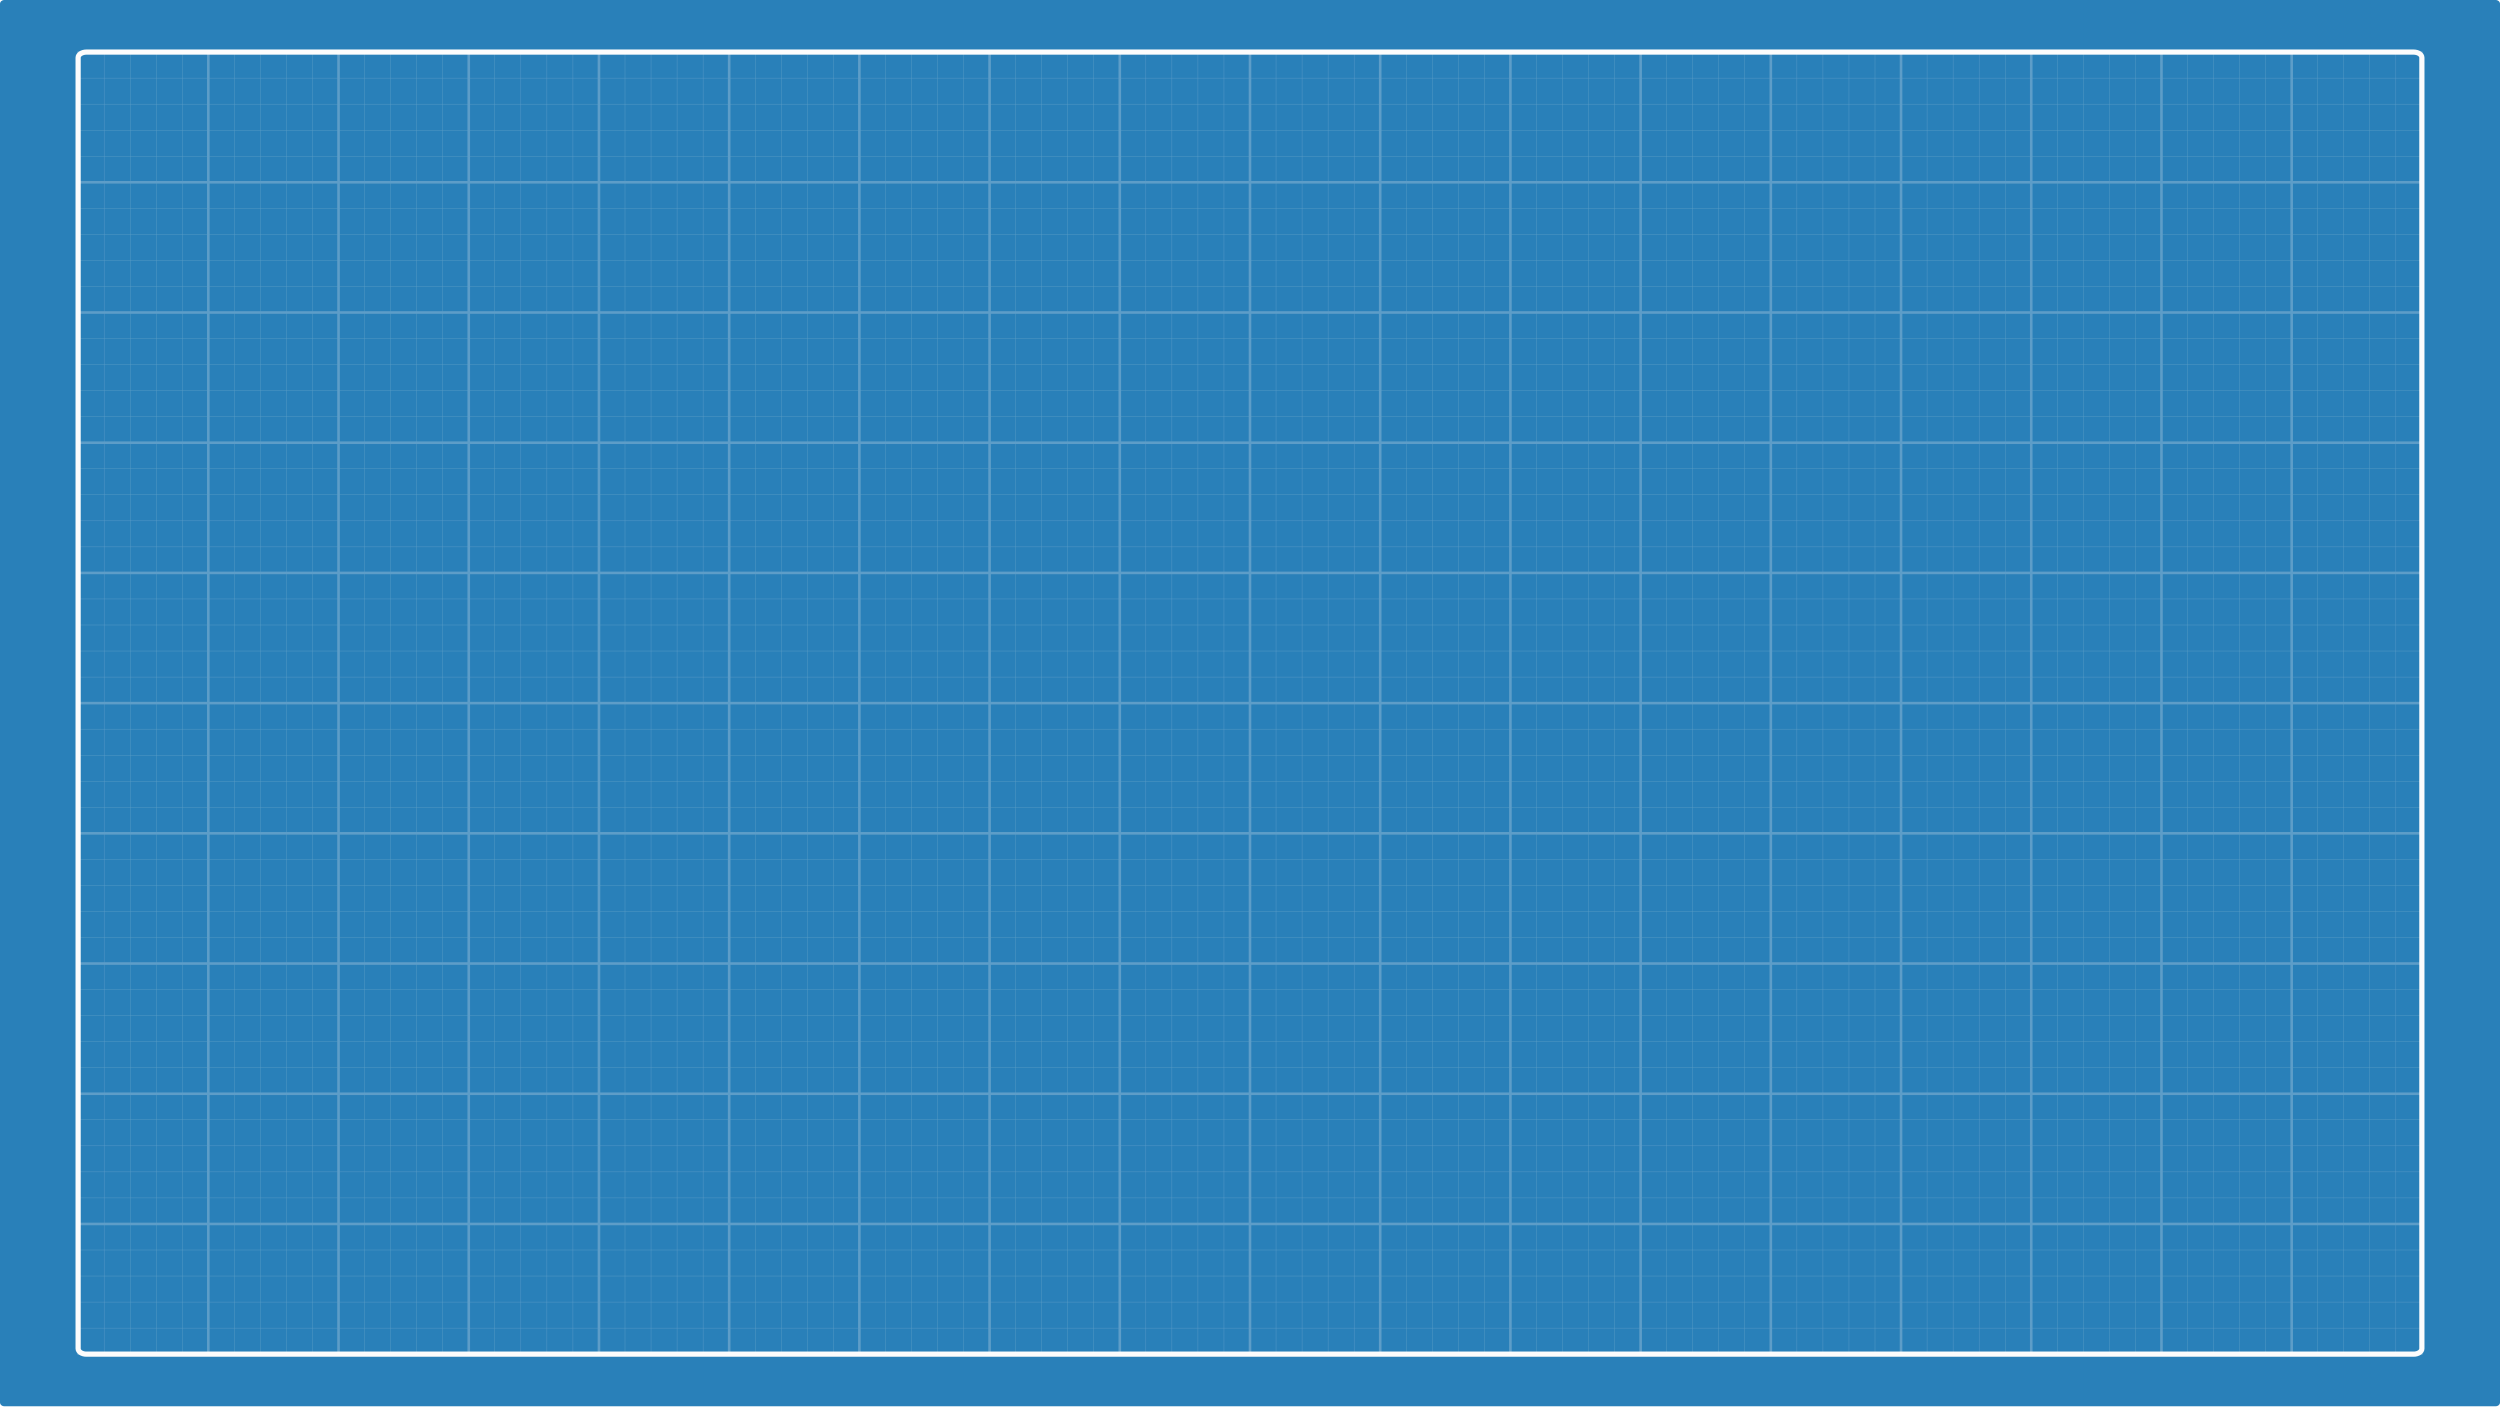
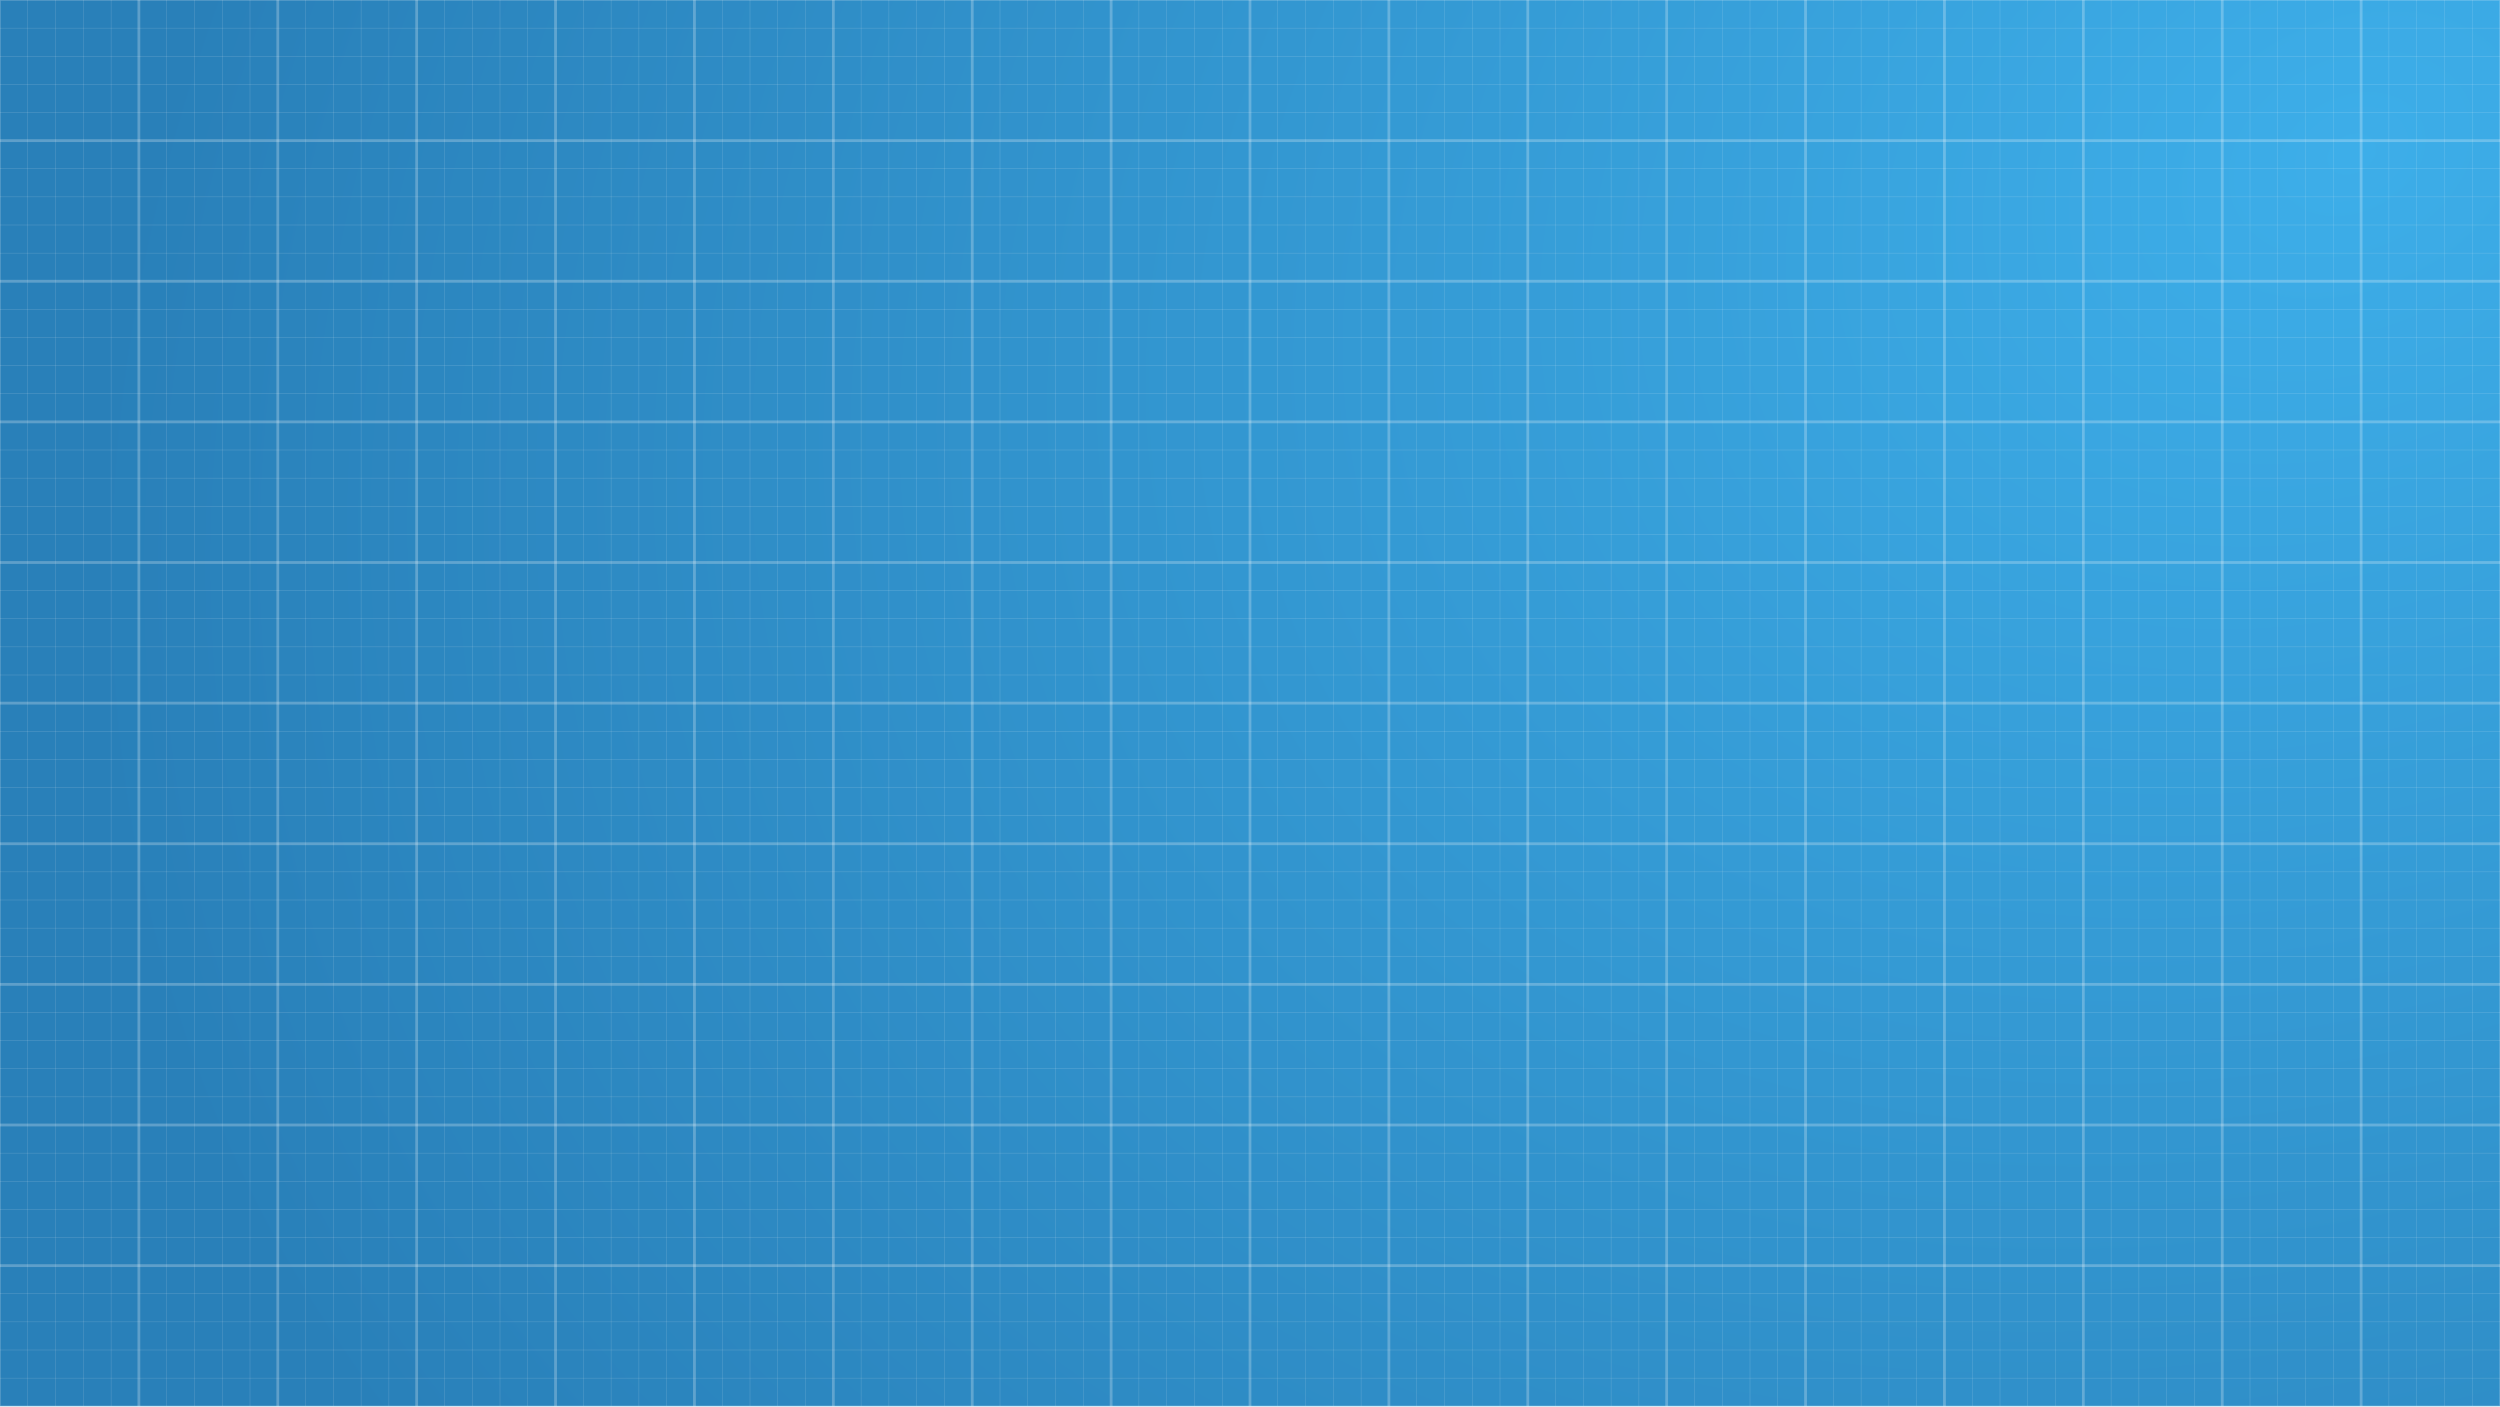
- <svg xmlns="http://www.w3.org/2000/svg" id="svg8" version="1.1" viewBox="0 0 508 285.75" height="1080" width="1920">
-   <defs id="defs2" />
-   <rect style="opacity:1;fill:#2980b9;fill-opacity:1;stroke:none;stroke-width:0.166;stroke-miterlimit:4;stroke-dasharray:none;stroke-opacity:1" id="rect968" width="133.804" height="73.705" x="367.393" y="292.176" rx="0.642" ry="0.428" />
+ <svg xmlns="http://www.w3.org/2000/svg" xmlns:xlink="http://www.w3.org/1999/xlink" id="svg8" version="1.1" viewBox="0 0 508 285.75" height="1080" width="1920">
+   <defs id="defs2">
+     <linearGradient id="linearGradient987">
+       <stop style="stop-color:#3daee9;stop-opacity:1" offset="0" id="stop983" />
+       <stop style="stop-color:#2980b9;stop-opacity:1" offset="1" id="stop985" />
+     </linearGradient>
+     <radialGradient xlink:href="#linearGradient987" id="radialGradient989" cx="477.878" cy="-44.214" fx="477.878" fy="-44.214" r="254" gradientTransform="matrix(-1.700827,0.8344965,-0.6237144,-1.271267,1263.089,-412.4357)" gradientUnits="userSpaceOnUse" />
+   </defs>
  <g transform="translate(0,-11.24998)" id="layer1">
-     <rect ry="0.781" rx="0.878" y="11.25" x="1.9444442e-06" height="285.75" width="508" id="rect815" style="opacity:1;fill:#2980b9;fill-opacity:1;stroke:none;stroke-width:0.263;stroke-miterlimit:4;stroke-dasharray:none;stroke-opacity:1" />
+     <rect y="11.25" x="1.9444442e-06" height="285.75" width="508" id="rect815" style="opacity:1;fill:url(#radialGradient989);fill-opacity:1;stroke:none;stroke-width:0.263;stroke-miterlimit:4;stroke-dasharray:none;stroke-opacity:1" />
  </g>
-   <g id="g9262" transform="translate(15.875,10.58333)" style="stroke:#5d9dc8;stroke-opacity:1">
-     <g id="g9010" style="stroke:#5d9dc8;stroke-opacity:1">
-       <path id="path8976" style="fill:none;stroke:#5d9dc8;stroke-width:0.529;stroke-opacity:1" d="M 26.458,0 V 264.583" />
-       <path id="path8978" style="fill:none;stroke:#5d9dc8;stroke-width:0.529;stroke-opacity:1" d="M 52.917,0 V 264.583" />
-       <path id="path8980" style="fill:none;stroke:#5d9dc8;stroke-width:0.529;stroke-opacity:1" d="M 79.375,0 V 264.583" />
-       <path id="path8982" style="fill:none;stroke:#5d9dc8;stroke-width:0.529;stroke-opacity:1" d="M 105.833,0 V 264.583" />
-       <path id="path8984" style="fill:none;stroke:#5d9dc8;stroke-width:0.529;stroke-opacity:1" d="M 132.292,0 V 264.583" />
-       <path id="path8986" style="fill:none;stroke:#5d9dc8;stroke-width:0.529;stroke-opacity:1" d="M 158.75,0 V 264.583" />
-       <path id="path8988" style="fill:none;stroke:#5d9dc8;stroke-width:0.529;stroke-opacity:1" d="M 185.208,0 V 264.583" />
-       <path id="path8990" style="fill:none;stroke:#5d9dc8;stroke-width:0.529;stroke-opacity:1" d="M 211.667,0 V 264.583" />
-       <path id="path8992" style="fill:none;stroke:#5d9dc8;stroke-width:0.529;stroke-opacity:1" d="M 238.125,0 V 264.583" />
-       <path id="path8994" style="fill:none;stroke:#5d9dc8;stroke-width:0.529;stroke-opacity:1" d="M 264.583,0 V 264.583" />
-       <path id="path8996" style="fill:none;stroke:#5d9dc8;stroke-width:0.529;stroke-opacity:1" d="M 291.042,0 V 264.583" />
-       <path id="path8998" style="fill:none;stroke:#5d9dc8;stroke-width:0.529;stroke-opacity:1" d="M 317.5,0 V 264.583" />
-       <path id="path9000" style="fill:none;stroke:#5d9dc8;stroke-width:0.529;stroke-opacity:1" d="M 343.958,0 V 264.583" />
-       <path id="path9002" style="fill:none;stroke:#5d9dc8;stroke-width:0.529;stroke-opacity:1" d="M 370.417,0 V 264.583" />
-       <path id="path9004" style="fill:none;stroke:#5d9dc8;stroke-width:0.529;stroke-opacity:1" d="M 396.875,0 V 264.583" />
-       <path id="path9006" style="fill:none;stroke:#5d9dc8;stroke-width:0.529;stroke-opacity:1" d="M 423.333,0 V 264.583" />
-       <path id="path9008" style="fill:none;stroke:#5d9dc8;stroke-width:0.529;stroke-opacity:1" d="M 449.792,0 V 264.583" />
+   <g id="g9262" transform="matrix(1.066667,0,0,1.08,-5.9930558e-6,-4.3994142e-6)" style="stroke:#fcfcfc;stroke-opacity:0.251">
+     <g id="g9010" style="stroke:#fcfcfc;stroke-opacity:0.251">
+       <path id="path8976" style="fill:none;stroke:#fcfcfc;stroke-width:0.529;stroke-opacity:0.251" d="M 26.458,0 V 264.583" />
+       <path id="path8978" style="fill:none;stroke:#fcfcfc;stroke-width:0.529;stroke-opacity:0.251" d="M 52.917,0 V 264.583" />
+       <path id="path8980" style="fill:none;stroke:#fcfcfc;stroke-width:0.529;stroke-opacity:0.251" d="M 79.375,0 V 264.583" />
+       <path id="path8982" style="fill:none;stroke:#fcfcfc;stroke-width:0.529;stroke-opacity:0.251" d="M 105.833,0 V 264.583" />
+       <path id="path8984" style="fill:none;stroke:#fcfcfc;stroke-width:0.529;stroke-opacity:0.251" d="M 132.292,0 V 264.583" />
+       <path id="path8986" style="fill:none;stroke:#fcfcfc;stroke-width:0.529;stroke-opacity:0.251" d="M 158.75,0 V 264.583" />
+       <path id="path8988" style="fill:none;stroke:#fcfcfc;stroke-width:0.529;stroke-opacity:0.251" d="M 185.208,0 V 264.583" />
+       <path id="path8990" style="fill:none;stroke:#fcfcfc;stroke-width:0.529;stroke-opacity:0.251" d="M 211.667,0 V 264.583" />
+       <path id="path8992" style="fill:none;stroke:#fcfcfc;stroke-width:0.529;stroke-opacity:0.251" d="M 238.125,0 V 264.583" />
+       <path id="path8994" style="fill:none;stroke:#fcfcfc;stroke-width:0.529;stroke-opacity:0.251" d="M 264.583,0 V 264.583" />
+       <path id="path8996" style="fill:none;stroke:#fcfcfc;stroke-width:0.529;stroke-opacity:0.251" d="M 291.042,0 V 264.583" />
+       <path id="path8998" style="fill:none;stroke:#fcfcfc;stroke-width:0.529;stroke-opacity:0.251" d="M 317.5,0 V 264.583" />
+       <path id="path9000" style="fill:none;stroke:#fcfcfc;stroke-width:0.529;stroke-opacity:0.251" d="M 343.958,0 V 264.583" />
+       <path id="path9002" style="fill:none;stroke:#fcfcfc;stroke-width:0.529;stroke-opacity:0.251" d="M 370.417,0 V 264.583" />
+       <path id="path9004" style="fill:none;stroke:#fcfcfc;stroke-width:0.529;stroke-opacity:0.251" d="M 396.875,0 V 264.583" />
+       <path id="path9006" style="fill:none;stroke:#fcfcfc;stroke-width:0.529;stroke-opacity:0.251" d="M 423.333,0 V 264.583" />
+       <path id="path9008" style="fill:none;stroke:#fcfcfc;stroke-width:0.529;stroke-opacity:0.251" d="M 449.792,0 V 264.583" />
    </g>
-     <g id="g9030" style="stroke:#5d9dc8;stroke-opacity:1">
-       <path id="path9012" style="fill:none;stroke:#5d9dc8;stroke-width:0.529;stroke-opacity:1" d="M 0,26.458 H 476.25" />
-       <path id="path9014" style="fill:none;stroke:#5d9dc8;stroke-width:0.529;stroke-opacity:1" d="M 0,52.917 H 476.25" />
-       <path id="path9016" style="fill:none;stroke:#5d9dc8;stroke-width:0.529;stroke-opacity:1" d="M 0,79.375 H 476.25" />
-       <path id="path9018" style="fill:none;stroke:#5d9dc8;stroke-width:0.529;stroke-opacity:1" d="M 0,105.833 H 476.25" />
-       <path id="path9020" style="fill:none;stroke:#5d9dc8;stroke-width:0.529;stroke-opacity:1" d="M 0,132.292 H 476.25" />
-       <path id="path9022" style="fill:none;stroke:#5d9dc8;stroke-width:0.529;stroke-opacity:1" d="M 0,158.75 H 476.25" />
-       <path id="path9024" style="fill:none;stroke:#5d9dc8;stroke-width:0.529;stroke-opacity:1" d="M 0,185.208 H 476.25" />
-       <path id="path9026" style="fill:none;stroke:#5d9dc8;stroke-width:0.529;stroke-opacity:1" d="M 0,211.667 H 476.25" />
-       <path id="path9028" style="fill:none;stroke:#5d9dc8;stroke-width:0.529;stroke-opacity:1" d="M 0,238.125 H 476.25" />
+     <g id="g9030" style="stroke:#fcfcfc;stroke-opacity:0.251">
+       <path id="path9012" style="fill:none;stroke:#fcfcfc;stroke-width:0.529;stroke-opacity:0.251" d="M 0,26.458 H 476.25" />
+       <path id="path9014" style="fill:none;stroke:#fcfcfc;stroke-width:0.529;stroke-opacity:0.251" d="M 0,52.917 H 476.25" />
+       <path id="path9016" style="fill:none;stroke:#fcfcfc;stroke-width:0.529;stroke-opacity:0.251" d="M 0,79.375 H 476.25" />
+       <path id="path9018" style="fill:none;stroke:#fcfcfc;stroke-width:0.529;stroke-opacity:0.251" d="M 0,105.833 H 476.25" />
+       <path id="path9020" style="fill:none;stroke:#fcfcfc;stroke-width:0.529;stroke-opacity:0.251" d="M 0,132.292 H 476.25" />
+       <path id="path9022" style="fill:none;stroke:#fcfcfc;stroke-width:0.529;stroke-opacity:0.251" d="M 0,158.75 H 476.25" />
+       <path id="path9024" style="fill:none;stroke:#fcfcfc;stroke-width:0.529;stroke-opacity:0.251" d="M 0,185.208 H 476.25" />
+       <path id="path9026" style="fill:none;stroke:#fcfcfc;stroke-width:0.529;stroke-opacity:0.251" d="M 0,211.667 H 476.25" />
+       <path id="path9028" style="fill:none;stroke:#fcfcfc;stroke-width:0.529;stroke-opacity:0.251" d="M 0,238.125 H 476.25" />
    </g>
-     <g id="g9176" style="stroke:#5d9dc8;stroke-opacity:1">
-       <path id="path9032" style="fill:none;stroke:#5d9dc8;stroke-width:0.079;stroke-opacity:1" d="M 5.292,0 V 264.583" />
-       <path id="path9034" style="fill:none;stroke:#5d9dc8;stroke-width:0.079;stroke-opacity:1" d="M 10.583,0 V 264.583" />
-       <path id="path9036" style="fill:none;stroke:#5d9dc8;stroke-width:0.079;stroke-opacity:1" d="M 15.875,0 V 264.583" />
-       <path id="path9038" style="fill:none;stroke:#5d9dc8;stroke-width:0.079;stroke-opacity:1" d="M 21.167,0 V 264.583" />
-       <path id="path9040" style="fill:none;stroke:#5d9dc8;stroke-width:0.079;stroke-opacity:1" d="M 31.75,0 V 264.583" />
-       <path id="path9042" style="fill:none;stroke:#5d9dc8;stroke-width:0.079;stroke-opacity:1" d="M 37.042,0 V 264.583" />
-       <path id="path9044" style="fill:none;stroke:#5d9dc8;stroke-width:0.079;stroke-opacity:1" d="M 42.333,0 V 264.583" />
-       <path id="path9046" style="fill:none;stroke:#5d9dc8;stroke-width:0.079;stroke-opacity:1" d="M 47.625,0 V 264.583" />
-       <path id="path9048" style="fill:none;stroke:#5d9dc8;stroke-width:0.079;stroke-opacity:1" d="M 58.208,0 V 264.583" />
-       <path id="path9050" style="fill:none;stroke:#5d9dc8;stroke-width:0.079;stroke-opacity:1" d="M 63.5,0 V 264.583" />
-       <path id="path9052" style="fill:none;stroke:#5d9dc8;stroke-width:0.079;stroke-opacity:1" d="M 68.792,0 V 264.583" />
-       <path id="path9054" style="fill:none;stroke:#5d9dc8;stroke-width:0.079;stroke-opacity:1" d="M 74.083,0 V 264.583" />
-       <path id="path9056" style="fill:none;stroke:#5d9dc8;stroke-width:0.079;stroke-opacity:1" d="M 84.667,0 V 264.583" />
-       <path id="path9058" style="fill:none;stroke:#5d9dc8;stroke-width:0.079;stroke-opacity:1" d="M 89.958,0 V 264.583" />
-       <path id="path9060" style="fill:none;stroke:#5d9dc8;stroke-width:0.079;stroke-opacity:1" d="M 95.25,0 V 264.583" />
-       <path id="path9062" style="fill:none;stroke:#5d9dc8;stroke-width:0.079;stroke-opacity:1" d="M 100.542,0 V 264.583" />
-       <path id="path9064" style="fill:none;stroke:#5d9dc8;stroke-width:0.079;stroke-opacity:1" d="M 111.125,0 V 264.583" />
-       <path id="path9066" style="fill:none;stroke:#5d9dc8;stroke-width:0.079;stroke-opacity:1" d="M 116.417,0 V 264.583" />
-       <path id="path9068" style="fill:none;stroke:#5d9dc8;stroke-width:0.079;stroke-opacity:1" d="M 121.708,0 V 264.583" />
-       <path id="path9070" style="fill:none;stroke:#5d9dc8;stroke-width:0.079;stroke-opacity:1" d="M 127,0 V 264.583" />
-       <path id="path9072" style="fill:none;stroke:#5d9dc8;stroke-width:0.079;stroke-opacity:1" d="M 137.583,0 V 264.583" />
-       <path id="path9074" style="fill:none;stroke:#5d9dc8;stroke-width:0.079;stroke-opacity:1" d="M 142.875,0 V 264.583" />
-       <path id="path9076" style="fill:none;stroke:#5d9dc8;stroke-width:0.079;stroke-opacity:1" d="M 148.167,0 V 264.583" />
-       <path id="path9078" style="fill:none;stroke:#5d9dc8;stroke-width:0.079;stroke-opacity:1" d="M 153.458,0 V 264.583" />
-       <path id="path9080" style="fill:none;stroke:#5d9dc8;stroke-width:0.079;stroke-opacity:1" d="M 164.042,0 V 264.583" />
-       <path id="path9082" style="fill:none;stroke:#5d9dc8;stroke-width:0.079;stroke-opacity:1" d="M 169.333,0 V 264.583" />
-       <path id="path9084" style="fill:none;stroke:#5d9dc8;stroke-width:0.079;stroke-opacity:1" d="M 174.625,0 V 264.583" />
-       <path id="path9086" style="fill:none;stroke:#5d9dc8;stroke-width:0.079;stroke-opacity:1" d="M 179.917,0 V 264.583" />
-       <path id="path9088" style="fill:none;stroke:#5d9dc8;stroke-width:0.079;stroke-opacity:1" d="M 190.5,0 V 264.583" />
-       <path id="path9090" style="fill:none;stroke:#5d9dc8;stroke-width:0.079;stroke-opacity:1" d="M 195.792,0 V 264.583" />
-       <path id="path9092" style="fill:none;stroke:#5d9dc8;stroke-width:0.079;stroke-opacity:1" d="M 201.083,0 V 264.583" />
-       <path id="path9094" style="fill:none;stroke:#5d9dc8;stroke-width:0.079;stroke-opacity:1" d="M 206.375,0 V 264.583" />
-       <path id="path9096" style="fill:none;stroke:#5d9dc8;stroke-width:0.079;stroke-opacity:1" d="M 216.958,0 V 264.583" />
-       <path id="path9098" style="fill:none;stroke:#5d9dc8;stroke-width:0.079;stroke-opacity:1" d="M 222.25,0 V 264.583" />
-       <path id="path9100" style="fill:none;stroke:#5d9dc8;stroke-width:0.079;stroke-opacity:1" d="M 227.542,0 V 264.583" />
-       <path id="path9102" style="fill:none;stroke:#5d9dc8;stroke-width:0.079;stroke-opacity:1" d="M 232.833,0 V 264.583" />
-       <path id="path9104" style="fill:none;stroke:#5d9dc8;stroke-width:0.079;stroke-opacity:1" d="M 243.417,0 V 264.583" />
-       <path id="path9106" style="fill:none;stroke:#5d9dc8;stroke-width:0.079;stroke-opacity:1" d="M 248.708,0 V 264.583" />
-       <path id="path9108" style="fill:none;stroke:#5d9dc8;stroke-width:0.079;stroke-opacity:1" d="M 254,0 V 264.583" />
-       <path id="path9110" style="fill:none;stroke:#5d9dc8;stroke-width:0.079;stroke-opacity:1" d="M 259.292,0 V 264.583" />
-       <path id="path9112" style="fill:none;stroke:#5d9dc8;stroke-width:0.079;stroke-opacity:1" d="M 269.875,0 V 264.583" />
-       <path id="path9114" style="fill:none;stroke:#5d9dc8;stroke-width:0.079;stroke-opacity:1" d="M 275.167,0 V 264.583" />
-       <path id="path9116" style="fill:none;stroke:#5d9dc8;stroke-width:0.079;stroke-opacity:1" d="M 280.458,0 V 264.583" />
-       <path id="path9118" style="fill:none;stroke:#5d9dc8;stroke-width:0.079;stroke-opacity:1" d="M 285.75,0 V 264.583" />
-       <path id="path9120" style="fill:none;stroke:#5d9dc8;stroke-width:0.079;stroke-opacity:1" d="M 296.333,0 V 264.583" />
-       <path id="path9122" style="fill:none;stroke:#5d9dc8;stroke-width:0.079;stroke-opacity:1" d="M 301.625,0 V 264.583" />
-       <path id="path9124" style="fill:none;stroke:#5d9dc8;stroke-width:0.079;stroke-opacity:1" d="M 306.917,0 V 264.583" />
-       <path id="path9126" style="fill:none;stroke:#5d9dc8;stroke-width:0.079;stroke-opacity:1" d="M 312.208,0 V 264.583" />
-       <path id="path9128" style="fill:none;stroke:#5d9dc8;stroke-width:0.079;stroke-opacity:1" d="M 322.792,0 V 264.583" />
-       <path id="path9130" style="fill:none;stroke:#5d9dc8;stroke-width:0.079;stroke-opacity:1" d="M 328.083,0 V 264.583" />
-       <path id="path9132" style="fill:none;stroke:#5d9dc8;stroke-width:0.079;stroke-opacity:1" d="M 333.375,0 V 264.583" />
-       <path id="path9134" style="fill:none;stroke:#5d9dc8;stroke-width:0.079;stroke-opacity:1" d="M 338.667,0 V 264.583" />
-       <path id="path9136" style="fill:none;stroke:#5d9dc8;stroke-width:0.079;stroke-opacity:1" d="M 349.25,0 V 264.583" />
-       <path id="path9138" style="fill:none;stroke:#5d9dc8;stroke-width:0.079;stroke-opacity:1" d="M 354.542,0 V 264.583" />
-       <path id="path9140" style="fill:none;stroke:#5d9dc8;stroke-width:0.079;stroke-opacity:1" d="M 359.833,0 V 264.583" />
-       <path id="path9142" style="fill:none;stroke:#5d9dc8;stroke-width:0.079;stroke-opacity:1" d="M 365.125,0 V 264.583" />
-       <path id="path9144" style="fill:none;stroke:#5d9dc8;stroke-width:0.079;stroke-opacity:1" d="M 375.708,0 V 264.583" />
-       <path id="path9146" style="fill:none;stroke:#5d9dc8;stroke-width:0.079;stroke-opacity:1" d="M 381,0 V 264.583" />
-       <path id="path9148" style="fill:none;stroke:#5d9dc8;stroke-width:0.079;stroke-opacity:1" d="M 386.292,0 V 264.583" />
-       <path id="path9150" style="fill:none;stroke:#5d9dc8;stroke-width:0.079;stroke-opacity:1" d="M 391.583,0 V 264.583" />
-       <path id="path9152" style="fill:none;stroke:#5d9dc8;stroke-width:0.079;stroke-opacity:1" d="M 402.167,0 V 264.583" />
-       <path id="path9154" style="fill:none;stroke:#5d9dc8;stroke-width:0.079;stroke-opacity:1" d="M 407.458,0 V 264.583" />
-       <path id="path9156" style="fill:none;stroke:#5d9dc8;stroke-width:0.079;stroke-opacity:1" d="M 412.75,0 V 264.583" />
-       <path id="path9158" style="fill:none;stroke:#5d9dc8;stroke-width:0.079;stroke-opacity:1" d="M 418.042,0 V 264.583" />
-       <path id="path9160" style="fill:none;stroke:#5d9dc8;stroke-width:0.079;stroke-opacity:1" d="M 428.625,0 V 264.583" />
-       <path id="path9162" style="fill:none;stroke:#5d9dc8;stroke-width:0.079;stroke-opacity:1" d="M 433.917,0 V 264.583" />
-       <path id="path9164" style="fill:none;stroke:#5d9dc8;stroke-width:0.079;stroke-opacity:1" d="M 439.208,0 V 264.583" />
-       <path id="path9166" style="fill:none;stroke:#5d9dc8;stroke-width:0.079;stroke-opacity:1" d="M 444.5,0 V 264.583" />
-       <path id="path9168" style="fill:none;stroke:#5d9dc8;stroke-width:0.079;stroke-opacity:1" d="M 455.083,0 V 264.583" />
-       <path id="path9170" style="fill:none;stroke:#5d9dc8;stroke-width:0.079;stroke-opacity:1" d="M 460.375,0 V 264.583" />
-       <path id="path9172" style="fill:none;stroke:#5d9dc8;stroke-width:0.079;stroke-opacity:1" d="M 465.667,0 V 264.583" />
-       <path id="path9174" style="fill:none;stroke:#5d9dc8;stroke-width:0.079;stroke-opacity:1" d="M 470.958,0 V 264.583" />
+     <g id="g9176" style="stroke:#fcfcfc;stroke-opacity:0.251">
+       <path id="path9032" style="fill:none;stroke:#fcfcfc;stroke-width:0.079;stroke-opacity:0.251" d="M 5.292,0 V 264.583" />
+       <path id="path9034" style="fill:none;stroke:#fcfcfc;stroke-width:0.079;stroke-opacity:0.251" d="M 10.583,0 V 264.583" />
+       <path id="path9036" style="fill:none;stroke:#fcfcfc;stroke-width:0.079;stroke-opacity:0.251" d="M 15.875,0 V 264.583" />
+       <path id="path9038" style="fill:none;stroke:#fcfcfc;stroke-width:0.079;stroke-opacity:0.251" d="M 21.167,0 V 264.583" />
+       <path id="path9040" style="fill:none;stroke:#fcfcfc;stroke-width:0.079;stroke-opacity:0.251" d="M 31.75,0 V 264.583" />
+       <path id="path9042" style="fill:none;stroke:#fcfcfc;stroke-width:0.079;stroke-opacity:0.251" d="M 37.042,0 V 264.583" />
+       <path id="path9044" style="fill:none;stroke:#fcfcfc;stroke-width:0.079;stroke-opacity:0.251" d="M 42.333,0 V 264.583" />
+       <path id="path9046" style="fill:none;stroke:#fcfcfc;stroke-width:0.079;stroke-opacity:0.251" d="M 47.625,0 V 264.583" />
+       <path id="path9048" style="fill:none;stroke:#fcfcfc;stroke-width:0.079;stroke-opacity:0.251" d="M 58.208,0 V 264.583" />
+       <path id="path9050" style="fill:none;stroke:#fcfcfc;stroke-width:0.079;stroke-opacity:0.251" d="M 63.5,0 V 264.583" />
+       <path id="path9052" style="fill:none;stroke:#fcfcfc;stroke-width:0.079;stroke-opacity:0.251" d="M 68.792,0 V 264.583" />
+       <path id="path9054" style="fill:none;stroke:#fcfcfc;stroke-width:0.079;stroke-opacity:0.251" d="M 74.083,0 V 264.583" />
+       <path id="path9056" style="fill:none;stroke:#fcfcfc;stroke-width:0.079;stroke-opacity:0.251" d="M 84.667,0 V 264.583" />
+       <path id="path9058" style="fill:none;stroke:#fcfcfc;stroke-width:0.079;stroke-opacity:0.251" d="M 89.958,0 V 264.583" />
+       <path id="path9060" style="fill:none;stroke:#fcfcfc;stroke-width:0.079;stroke-opacity:0.251" d="M 95.25,0 V 264.583" />
+       <path id="path9062" style="fill:none;stroke:#fcfcfc;stroke-width:0.079;stroke-opacity:0.251" d="M 100.542,0 V 264.583" />
+       <path id="path9064" style="fill:none;stroke:#fcfcfc;stroke-width:0.079;stroke-opacity:0.251" d="M 111.125,0 V 264.583" />
+       <path id="path9066" style="fill:none;stroke:#fcfcfc;stroke-width:0.079;stroke-opacity:0.251" d="M 116.417,0 V 264.583" />
+       <path id="path9068" style="fill:none;stroke:#fcfcfc;stroke-width:0.079;stroke-opacity:0.251" d="M 121.708,0 V 264.583" />
+       <path id="path9070" style="fill:none;stroke:#fcfcfc;stroke-width:0.079;stroke-opacity:0.251" d="M 127,0 V 264.583" />
+       <path id="path9072" style="fill:none;stroke:#fcfcfc;stroke-width:0.079;stroke-opacity:0.251" d="M 137.583,0 V 264.583" />
+       <path id="path9074" style="fill:none;stroke:#fcfcfc;stroke-width:0.079;stroke-opacity:0.251" d="M 142.875,0 V 264.583" />
+       <path id="path9076" style="fill:none;stroke:#fcfcfc;stroke-width:0.079;stroke-opacity:0.251" d="M 148.167,0 V 264.583" />
+       <path id="path9078" style="fill:none;stroke:#fcfcfc;stroke-width:0.079;stroke-opacity:0.251" d="M 153.458,0 V 264.583" />
+       <path id="path9080" style="fill:none;stroke:#fcfcfc;stroke-width:0.079;stroke-opacity:0.251" d="M 164.042,0 V 264.583" />
+       <path id="path9082" style="fill:none;stroke:#fcfcfc;stroke-width:0.079;stroke-opacity:0.251" d="M 169.333,0 V 264.583" />
+       <path id="path9084" style="fill:none;stroke:#fcfcfc;stroke-width:0.079;stroke-opacity:0.251" d="M 174.625,0 V 264.583" />
+       <path id="path9086" style="fill:none;stroke:#fcfcfc;stroke-width:0.079;stroke-opacity:0.251" d="M 179.917,0 V 264.583" />
+       <path id="path9088" style="fill:none;stroke:#fcfcfc;stroke-width:0.079;stroke-opacity:0.251" d="M 190.5,0 V 264.583" />
+       <path id="path9090" style="fill:none;stroke:#fcfcfc;stroke-width:0.079;stroke-opacity:0.251" d="M 195.792,0 V 264.583" />
+       <path id="path9092" style="fill:none;stroke:#fcfcfc;stroke-width:0.079;stroke-opacity:0.251" d="M 201.083,0 V 264.583" />
+       <path id="path9094" style="fill:none;stroke:#fcfcfc;stroke-width:0.079;stroke-opacity:0.251" d="M 206.375,0 V 264.583" />
+       <path id="path9096" style="fill:none;stroke:#fcfcfc;stroke-width:0.079;stroke-opacity:0.251" d="M 216.958,0 V 264.583" />
+       <path id="path9098" style="fill:none;stroke:#fcfcfc;stroke-width:0.079;stroke-opacity:0.251" d="M 222.25,0 V 264.583" />
+       <path id="path9100" style="fill:none;stroke:#fcfcfc;stroke-width:0.079;stroke-opacity:0.251" d="M 227.542,0 V 264.583" />
+       <path id="path9102" style="fill:none;stroke:#fcfcfc;stroke-width:0.079;stroke-opacity:0.251" d="M 232.833,0 V 264.583" />
+       <path id="path9104" style="fill:none;stroke:#fcfcfc;stroke-width:0.079;stroke-opacity:0.251" d="M 243.417,0 V 264.583" />
+       <path id="path9106" style="fill:none;stroke:#fcfcfc;stroke-width:0.079;stroke-opacity:0.251" d="M 248.708,0 V 264.583" />
+       <path id="path9108" style="fill:none;stroke:#fcfcfc;stroke-width:0.079;stroke-opacity:0.251" d="M 254,0 V 264.583" />
+       <path id="path9110" style="fill:none;stroke:#fcfcfc;stroke-width:0.079;stroke-opacity:0.251" d="M 259.292,0 V 264.583" />
+       <path id="path9112" style="fill:none;stroke:#fcfcfc;stroke-width:0.079;stroke-opacity:0.251" d="M 269.875,0 V 264.583" />
+       <path id="path9114" style="fill:none;stroke:#fcfcfc;stroke-width:0.079;stroke-opacity:0.251" d="M 275.167,0 V 264.583" />
+       <path id="path9116" style="fill:none;stroke:#fcfcfc;stroke-width:0.079;stroke-opacity:0.251" d="M 280.458,0 V 264.583" />
+       <path id="path9118" style="fill:none;stroke:#fcfcfc;stroke-width:0.079;stroke-opacity:0.251" d="M 285.75,0 V 264.583" />
+       <path id="path9120" style="fill:none;stroke:#fcfcfc;stroke-width:0.079;stroke-opacity:0.251" d="M 296.333,0 V 264.583" />
+       <path id="path9122" style="fill:none;stroke:#fcfcfc;stroke-width:0.079;stroke-opacity:0.251" d="M 301.625,0 V 264.583" />
+       <path id="path9124" style="fill:none;stroke:#fcfcfc;stroke-width:0.079;stroke-opacity:0.251" d="M 306.917,0 V 264.583" />
+       <path id="path9126" style="fill:none;stroke:#fcfcfc;stroke-width:0.079;stroke-opacity:0.251" d="M 312.208,0 V 264.583" />
+       <path id="path9128" style="fill:none;stroke:#fcfcfc;stroke-width:0.079;stroke-opacity:0.251" d="M 322.792,0 V 264.583" />
+       <path id="path9130" style="fill:none;stroke:#fcfcfc;stroke-width:0.079;stroke-opacity:0.251" d="M 328.083,0 V 264.583" />
+       <path id="path9132" style="fill:none;stroke:#fcfcfc;stroke-width:0.079;stroke-opacity:0.251" d="M 333.375,0 V 264.583" />
+       <path id="path9134" style="fill:none;stroke:#fcfcfc;stroke-width:0.079;stroke-opacity:0.251" d="M 338.667,0 V 264.583" />
+       <path id="path9136" style="fill:none;stroke:#fcfcfc;stroke-width:0.079;stroke-opacity:0.251" d="M 349.25,0 V 264.583" />
+       <path id="path9138" style="fill:none;stroke:#fcfcfc;stroke-width:0.079;stroke-opacity:0.251" d="M 354.542,0 V 264.583" />
+       <path id="path9140" style="fill:none;stroke:#fcfcfc;stroke-width:0.079;stroke-opacity:0.251" d="M 359.833,0 V 264.583" />
+       <path id="path9142" style="fill:none;stroke:#fcfcfc;stroke-width:0.079;stroke-opacity:0.251" d="M 365.125,0 V 264.583" />
+       <path id="path9144" style="fill:none;stroke:#fcfcfc;stroke-width:0.079;stroke-opacity:0.251" d="M 375.708,0 V 264.583" />
+       <path id="path9146" style="fill:none;stroke:#fcfcfc;stroke-width:0.079;stroke-opacity:0.251" d="M 381,0 V 264.583" />
+       <path id="path9148" style="fill:none;stroke:#fcfcfc;stroke-width:0.079;stroke-opacity:0.251" d="M 386.292,0 V 264.583" />
+       <path id="path9150" style="fill:none;stroke:#fcfcfc;stroke-width:0.079;stroke-opacity:0.251" d="M 391.583,0 V 264.583" />
+       <path id="path9152" style="fill:none;stroke:#fcfcfc;stroke-width:0.079;stroke-opacity:0.251" d="M 402.167,0 V 264.583" />
+       <path id="path9154" style="fill:none;stroke:#fcfcfc;stroke-width:0.079;stroke-opacity:0.251" d="M 407.458,0 V 264.583" />
+       <path id="path9156" style="fill:none;stroke:#fcfcfc;stroke-width:0.079;stroke-opacity:0.251" d="M 412.75,0 V 264.583" />
+       <path id="path9158" style="fill:none;stroke:#fcfcfc;stroke-width:0.079;stroke-opacity:0.251" d="M 418.042,0 V 264.583" />
+       <path id="path9160" style="fill:none;stroke:#fcfcfc;stroke-width:0.079;stroke-opacity:0.251" d="M 428.625,0 V 264.583" />
+       <path id="path9162" style="fill:none;stroke:#fcfcfc;stroke-width:0.079;stroke-opacity:0.251" d="M 433.917,0 V 264.583" />
+       <path id="path9164" style="fill:none;stroke:#fcfcfc;stroke-width:0.079;stroke-opacity:0.251" d="M 439.208,0 V 264.583" />
+       <path id="path9166" style="fill:none;stroke:#fcfcfc;stroke-width:0.079;stroke-opacity:0.251" d="M 444.5,0 V 264.583" />
+       <path id="path9168" style="fill:none;stroke:#fcfcfc;stroke-width:0.079;stroke-opacity:0.251" d="M 455.083,0 V 264.583" />
+       <path id="path9170" style="fill:none;stroke:#fcfcfc;stroke-width:0.079;stroke-opacity:0.251" d="M 460.375,0 V 264.583" />
+       <path id="path9172" style="fill:none;stroke:#fcfcfc;stroke-width:0.079;stroke-opacity:0.251" d="M 465.667,0 V 264.583" />
+       <path id="path9174" style="fill:none;stroke:#fcfcfc;stroke-width:0.079;stroke-opacity:0.251" d="M 470.958,0 V 264.583" />
    </g>
-     <g id="g9258" style="stroke:#5d9dc8;stroke-opacity:1">
-       <path id="path9178" style="fill:none;stroke:#5d9dc8;stroke-width:0.079;stroke-opacity:1" d="M 0,5.292 H 476.25" />
-       <path id="path9180" style="fill:none;stroke:#5d9dc8;stroke-width:0.079;stroke-opacity:1" d="M 0,10.583 H 476.25" />
-       <path id="path9182" style="fill:none;stroke:#5d9dc8;stroke-width:0.079;stroke-opacity:1" d="M 0,15.875 H 476.25" />
-       <path id="path9184" style="fill:none;stroke:#5d9dc8;stroke-width:0.079;stroke-opacity:1" d="M 0,21.167 H 476.25" />
-       <path id="path9186" style="fill:none;stroke:#5d9dc8;stroke-width:0.079;stroke-opacity:1" d="M 0,31.75 H 476.25" />
-       <path id="path9188" style="fill:none;stroke:#5d9dc8;stroke-width:0.079;stroke-opacity:1" d="M 0,37.042 H 476.25" />
-       <path id="path9190" style="fill:none;stroke:#5d9dc8;stroke-width:0.079;stroke-opacity:1" d="M 0,42.333 H 476.25" />
-       <path id="path9192" style="fill:none;stroke:#5d9dc8;stroke-width:0.079;stroke-opacity:1" d="M 0,47.625 H 476.25" />
-       <path id="path9194" style="fill:none;stroke:#5d9dc8;stroke-width:0.079;stroke-opacity:1" d="M 0,58.208 H 476.25" />
-       <path id="path9196" style="fill:none;stroke:#5d9dc8;stroke-width:0.079;stroke-opacity:1" d="M 0,63.5 H 476.25" />
-       <path id="path9198" style="fill:none;stroke:#5d9dc8;stroke-width:0.079;stroke-opacity:1" d="M 0,68.792 H 476.25" />
-       <path id="path9200" style="fill:none;stroke:#5d9dc8;stroke-width:0.079;stroke-opacity:1" d="M 0,74.083 H 476.25" />
-       <path id="path9202" style="fill:none;stroke:#5d9dc8;stroke-width:0.079;stroke-opacity:1" d="M 0,84.667 H 476.25" />
-       <path id="path9204" style="fill:none;stroke:#5d9dc8;stroke-width:0.079;stroke-opacity:1" d="M 0,89.958 H 476.25" />
-       <path id="path9206" style="fill:none;stroke:#5d9dc8;stroke-width:0.079;stroke-opacity:1" d="M 0,95.25 H 476.25" />
-       <path id="path9208" style="fill:none;stroke:#5d9dc8;stroke-width:0.079;stroke-opacity:1" d="M 0,100.542 H 476.25" />
-       <path id="path9210" style="fill:none;stroke:#5d9dc8;stroke-width:0.079;stroke-opacity:1" d="M 0,111.125 H 476.25" />
-       <path id="path9212" style="fill:none;stroke:#5d9dc8;stroke-width:0.079;stroke-opacity:1" d="M 0,116.417 H 476.25" />
-       <path id="path9214" style="fill:none;stroke:#5d9dc8;stroke-width:0.079;stroke-opacity:1" d="M 0,121.708 H 476.25" />
-       <path id="path9216" style="fill:none;stroke:#5d9dc8;stroke-width:0.079;stroke-opacity:1" d="M 0,127 H 476.25" />
-       <path id="path9218" style="fill:none;stroke:#5d9dc8;stroke-width:0.079;stroke-opacity:1" d="M 0,137.583 H 476.25" />
-       <path id="path9220" style="fill:none;stroke:#5d9dc8;stroke-width:0.079;stroke-opacity:1" d="M 0,142.875 H 476.25" />
-       <path id="path9222" style="fill:none;stroke:#5d9dc8;stroke-width:0.079;stroke-opacity:1" d="M 0,148.167 H 476.25" />
-       <path id="path9224" style="fill:none;stroke:#5d9dc8;stroke-width:0.079;stroke-opacity:1" d="M 0,153.458 H 476.25" />
-       <path id="path9226" style="fill:none;stroke:#5d9dc8;stroke-width:0.079;stroke-opacity:1" d="M 0,164.042 H 476.25" />
-       <path id="path9228" style="fill:none;stroke:#5d9dc8;stroke-width:0.079;stroke-opacity:1" d="M 0,169.333 H 476.25" />
-       <path id="path9230" style="fill:none;stroke:#5d9dc8;stroke-width:0.079;stroke-opacity:1" d="M 0,174.625 H 476.25" />
-       <path id="path9232" style="fill:none;stroke:#5d9dc8;stroke-width:0.079;stroke-opacity:1" d="M 0,179.917 H 476.25" />
-       <path id="path9234" style="fill:none;stroke:#5d9dc8;stroke-width:0.079;stroke-opacity:1" d="M 0,190.5 H 476.25" />
-       <path id="path9236" style="fill:none;stroke:#5d9dc8;stroke-width:0.079;stroke-opacity:1" d="M 0,195.792 H 476.25" />
-       <path id="path9238" style="fill:none;stroke:#5d9dc8;stroke-width:0.079;stroke-opacity:1" d="M 0,201.083 H 476.25" />
-       <path id="path9240" style="fill:none;stroke:#5d9dc8;stroke-width:0.079;stroke-opacity:1" d="M 0,206.375 H 476.25" />
-       <path id="path9242" style="fill:none;stroke:#5d9dc8;stroke-width:0.079;stroke-opacity:1" d="M 0,216.958 H 476.25" />
-       <path id="path9244" style="fill:none;stroke:#5d9dc8;stroke-width:0.079;stroke-opacity:1" d="M 0,222.25 H 476.25" />
-       <path id="path9246" style="fill:none;stroke:#5d9dc8;stroke-width:0.079;stroke-opacity:1" d="M 0,227.542 H 476.25" />
-       <path id="path9248" style="fill:none;stroke:#5d9dc8;stroke-width:0.079;stroke-opacity:1" d="M 0,232.833 H 476.25" />
-       <path id="path9250" style="fill:none;stroke:#5d9dc8;stroke-width:0.079;stroke-opacity:1" d="M 0,243.417 H 476.25" />
-       <path id="path9252" style="fill:none;stroke:#5d9dc8;stroke-width:0.079;stroke-opacity:1" d="M 0,248.708 H 476.25" />
-       <path id="path9254" style="fill:none;stroke:#5d9dc8;stroke-width:0.079;stroke-opacity:1" d="M 0,254 H 476.25" />
-       <path id="path9256" style="fill:none;stroke:#5d9dc8;stroke-width:0.079;stroke-opacity:1" d="M 0,259.292 H 476.25" />
+     <g id="g9258" style="stroke:#fcfcfc;stroke-opacity:0.251">
+       <path id="path9178" style="fill:none;stroke:#fcfcfc;stroke-width:0.079;stroke-opacity:0.251" d="M 0,5.292 H 476.25" />
+       <path id="path9180" style="fill:none;stroke:#fcfcfc;stroke-width:0.079;stroke-opacity:0.251" d="M 0,10.583 H 476.25" />
+       <path id="path9182" style="fill:none;stroke:#fcfcfc;stroke-width:0.079;stroke-opacity:0.251" d="M 0,15.875 H 476.25" />
+       <path id="path9184" style="fill:none;stroke:#fcfcfc;stroke-width:0.079;stroke-opacity:0.251" d="M 0,21.167 H 476.25" />
+       <path id="path9186" style="fill:none;stroke:#fcfcfc;stroke-width:0.079;stroke-opacity:0.251" d="M 0,31.75 H 476.25" />
+       <path id="path9188" style="fill:none;stroke:#fcfcfc;stroke-width:0.079;stroke-opacity:0.251" d="M 0,37.042 H 476.25" />
+       <path id="path9190" style="fill:none;stroke:#fcfcfc;stroke-width:0.079;stroke-opacity:0.251" d="M 0,42.333 H 476.25" />
+       <path id="path9192" style="fill:none;stroke:#fcfcfc;stroke-width:0.079;stroke-opacity:0.251" d="M 0,47.625 H 476.25" />
+       <path id="path9194" style="fill:none;stroke:#fcfcfc;stroke-width:0.079;stroke-opacity:0.251" d="M 0,58.208 H 476.25" />
+       <path id="path9196" style="fill:none;stroke:#fcfcfc;stroke-width:0.079;stroke-opacity:0.251" d="M 0,63.5 H 476.25" />
+       <path id="path9198" style="fill:none;stroke:#fcfcfc;stroke-width:0.079;stroke-opacity:0.251" d="M 0,68.792 H 476.25" />
+       <path id="path9200" style="fill:none;stroke:#fcfcfc;stroke-width:0.079;stroke-opacity:0.251" d="M 0,74.083 H 476.25" />
+       <path id="path9202" style="fill:none;stroke:#fcfcfc;stroke-width:0.079;stroke-opacity:0.251" d="M 0,84.667 H 476.25" />
+       <path id="path9204" style="fill:none;stroke:#fcfcfc;stroke-width:0.079;stroke-opacity:0.251" d="M 0,89.958 H 476.25" />
+       <path id="path9206" style="fill:none;stroke:#fcfcfc;stroke-width:0.079;stroke-opacity:0.251" d="M 0,95.25 H 476.25" />
+       <path id="path9208" style="fill:none;stroke:#fcfcfc;stroke-width:0.079;stroke-opacity:0.251" d="M 0,100.542 H 476.25" />
+       <path id="path9210" style="fill:none;stroke:#fcfcfc;stroke-width:0.079;stroke-opacity:0.251" d="M 0,111.125 H 476.25" />
+       <path id="path9212" style="fill:none;stroke:#fcfcfc;stroke-width:0.079;stroke-opacity:0.251" d="M 0,116.417 H 476.25" />
+       <path id="path9214" style="fill:none;stroke:#fcfcfc;stroke-width:0.079;stroke-opacity:0.251" d="M 0,121.708 H 476.25" />
+       <path id="path9216" style="fill:none;stroke:#fcfcfc;stroke-width:0.079;stroke-opacity:0.251" d="M 0,127 H 476.25" />
+       <path id="path9218" style="fill:none;stroke:#fcfcfc;stroke-width:0.079;stroke-opacity:0.251" d="M 0,137.583 H 476.25" />
+       <path id="path9220" style="fill:none;stroke:#fcfcfc;stroke-width:0.079;stroke-opacity:0.251" d="M 0,142.875 H 476.25" />
+       <path id="path9222" style="fill:none;stroke:#fcfcfc;stroke-width:0.079;stroke-opacity:0.251" d="M 0,148.167 H 476.25" />
+       <path id="path9224" style="fill:none;stroke:#fcfcfc;stroke-width:0.079;stroke-opacity:0.251" d="M 0,153.458 H 476.25" />
+       <path id="path9226" style="fill:none;stroke:#fcfcfc;stroke-width:0.079;stroke-opacity:0.251" d="M 0,164.042 H 476.25" />
+       <path id="path9228" style="fill:none;stroke:#fcfcfc;stroke-width:0.079;stroke-opacity:0.251" d="M 0,169.333 H 476.25" />
+       <path id="path9230" style="fill:none;stroke:#fcfcfc;stroke-width:0.079;stroke-opacity:0.251" d="M 0,174.625 H 476.25" />
+       <path id="path9232" style="fill:none;stroke:#fcfcfc;stroke-width:0.079;stroke-opacity:0.251" d="M 0,179.917 H 476.25" />
+       <path id="path9234" style="fill:none;stroke:#fcfcfc;stroke-width:0.079;stroke-opacity:0.251" d="M 0,190.5 H 476.25" />
+       <path id="path9236" style="fill:none;stroke:#fcfcfc;stroke-width:0.079;stroke-opacity:0.251" d="M 0,195.792 H 476.25" />
+       <path id="path9238" style="fill:none;stroke:#fcfcfc;stroke-width:0.079;stroke-opacity:0.251" d="M 0,201.083 H 476.25" />
+       <path id="path9240" style="fill:none;stroke:#fcfcfc;stroke-width:0.079;stroke-opacity:0.251" d="M 0,206.375 H 476.25" />
+       <path id="path9242" style="fill:none;stroke:#fcfcfc;stroke-width:0.079;stroke-opacity:0.251" d="M 0,216.958 H 476.25" />
+       <path id="path9244" style="fill:none;stroke:#fcfcfc;stroke-width:0.079;stroke-opacity:0.251" d="M 0,222.25 H 476.25" />
+       <path id="path9246" style="fill:none;stroke:#fcfcfc;stroke-width:0.079;stroke-opacity:0.251" d="M 0,227.542 H 476.25" />
+       <path id="path9248" style="fill:none;stroke:#fcfcfc;stroke-width:0.079;stroke-opacity:0.251" d="M 0,232.833 H 476.25" />
+       <path id="path9250" style="fill:none;stroke:#fcfcfc;stroke-width:0.079;stroke-opacity:0.251" d="M 0,243.417 H 476.25" />
+       <path id="path9252" style="fill:none;stroke:#fcfcfc;stroke-width:0.079;stroke-opacity:0.251" d="M 0,248.708 H 476.25" />
+       <path id="path9254" style="fill:none;stroke:#fcfcfc;stroke-width:0.079;stroke-opacity:0.251" d="M 0,254 H 476.25" />
+       <path id="path9256" style="fill:none;stroke:#fcfcfc;stroke-width:0.079;stroke-opacity:0.251" d="M 0,259.292 H 476.25" />
    </g>
-     <rect id="rect9260" y="0" x="0" width="476.25" style="fill:none;stroke:#5d9dc8;stroke-width:0.265;stroke-opacity:1" height="264.583" />
+     <rect id="rect9260" y="0" x="0" width="476.25" style="fill:none;stroke:#fcfcfc;stroke-width:0.265;stroke-opacity:0.251" height="264.583" />
  </g>
-   <rect style="opacity:1;fill:none;fill-opacity:1;stroke:#fcfcfc;stroke-width:1.058;stroke-miterlimit:4;stroke-dasharray:none;stroke-opacity:1" id="rect9582" width="476.25" height="264.583" x="15.875" y="10.583" rx="1.684" ry="1.134" />
-   <path style="opacity:1;fill:none;fill-opacity:1;fill-rule:evenodd;stroke:#2ecc71;stroke-width:0.829;stroke-linecap:butt;stroke-linejoin:miter;stroke-miterlimit:4;stroke-dasharray:none;stroke-opacity:1" d="m 328.447,-43.645 -14.807,1.705 -8.4,8.093 c -2.166,-2.159 -4.331,-4.318 -6.497,-6.478 -4.158,0.329 -8.316,0.658 -12.474,0.987 10e-4,0.001 0.002,0.002 0.004,0.004 -0.165,0.013 -0.328,0.025 -0.493,0.039 -0.845,0.115 -5.909,0.233 -8.933,0.316 -0.03,8.166 -0.061,16.332 -0.09,24.499 2.922,0.028 5.845,0.056 8.767,0.084 l 13.111,0.899 6.699,-6.775 c 2.798,2.798 5.597,5.597 8.395,8.395 0.225,0.201 0.403,0.335 0.605,0.435 5.062,0.046 10.014,0.895 15.009,1.629 -5.766,-5.749 -11.531,-11.498 -17.297,-17.246 z m -164.76,3.589 0.09,26.473 20.102,-1.077 0.09,-7.179 h -10.14 l -0.18,-17.858 z m 21.717,0.898 v 24.499 l 11.307,-0.538 8.614,-0.179 0.09,-6.282 -10.141,-0.09 0.09,-16.692 z m 84.947,0.398 c -1.76,0.019 -3.62,0.044 -5.401,0.142 -4.979,0.134 -9.959,0.208 -14.938,0.352 0.03,7.568 0.057,15.136 0.087,22.704 h 9.703 c 0.06,-2.183 0.113,-4.367 0.173,-6.551 1.83,2.357 3.632,4.733 5.506,7.056 3.162,-0.059 6.321,0.13 9.482,0.129 -2.064,-3.201 -4.127,-6.403 -6.191,-9.603 2.809,-0.04 4.871,-2.635 5.366,-5.22 0.808,-2.712 0.33,-5.821 -1.404,-8.074 -0.704,-0.528 -1.459,-0.894 -2.384,-0.935 z m -53.27,0.589 -9.961,0.09 -0.27,22.345 10.23,0.09 z m 19.742,0 c -0.038,5.286 0.153,13.216 -0.424,15.362 -0.577,2.146 -5.507,2.739 -6.006,-0.269 -0.499,-3.008 -0.109,-9.944 -0.21,-14.914 h -9.602 c -0.018,4.298 -0.032,9.067 -0.078,12.895 -0.046,3.828 0.588,7.263 3.399,9.45 6.265,0 12.534,0.043 18.788,-0.142 3.209,-1.318 3.789,-4.959 3.789,-8.106 0,-3.146 0.037,-7.429 0.037,-14.097 -3.231,-0.06 -6.461,-0.119 -9.692,-0.179 z m 22.792,3.504 c 1.323,0.031 2.667,-0.02 3.699,0.236 0.911,0.586 1.544,1.844 1.757,3.02 0.082,1.234 -0.41,2.272 -1.344,2.938 -1.283,0.289 -2.691,0.203 -4.026,0.169 -0.048,-0.208 -0.056,-4.242 -0.086,-6.364 z m 27.014,0.444 c 1.618,0.033 3.235,0.065 4.853,0.098 1.105,1.105 2.209,2.209 3.314,3.314 -2.722,0.059 -5.445,0.119 -8.167,0.178 z m 8.256,3.5 c 1.163,1.163 2.326,2.326 3.489,3.489 l -3.489,3.363 z m -8.346,6.999 8.104,0.087 -3.492,3.365 c -1.477,0.046 -2.954,0.092 -4.432,0.138 -0.06,-1.197 -0.12,-2.393 -0.18,-3.59 z" id="path3214" />
-   <rect style="opacity:1;fill:none;fill-opacity:1;stroke:#fcfcfc;stroke-width:1.058;stroke-miterlimit:4;stroke-dasharray:none;stroke-opacity:1" id="rect9590" width="105.833" height="52.917" x="380.319" y="300.821" rx="0.454" ry="0.319" />
-   <path style="fill:none;stroke:#fcfcfc;stroke-width:1.058;stroke-linecap:butt;stroke-linejoin:miter;stroke-miterlimit:4;stroke-dasharray:none;stroke-opacity:1" d="M 380.319,311.404 H 486.152" id="path9592" />
-   <text xml:space="preserve" style="font-style:normal;font-weight:normal;font-size:7.807px;line-height:1.25;font-family:sans-serif;letter-spacing:0px;word-spacing:0px;fill:#fcfcfc;fill-opacity:1;stroke:none;stroke-width:0.195" x="384.795" y="309.031" id="text9596">
-     <tspan id="tspan9594" x="384.795" y="309.031" style="fill:#fcfcfc;stroke-width:0.195">LliureX 19</tspan>
-   </text>
-   <text xml:space="preserve" style="font-style:normal;font-weight:normal;font-size:10.583px;line-height:1;font-family:sans-serif;letter-spacing:0px;word-spacing:0px;fill:#fcfcfc;fill-opacity:1;stroke:none;stroke-width:0.265" x="385.083" y="318.689" id="text9600">
-     <tspan id="tspan9598" x="385.083" y="318.689" style="font-size:5.644px;line-height:1;fill:#fcfcfc;stroke:none;stroke-width:0.265">Status: alpha</tspan>
-     <tspan x="385.083" y="329.273" style="font-size:5.644px;line-height:1;fill:#fcfcfc;stroke:none;stroke-width:0.265" id="tspan9620">Desktop: KDE Plasma</tspan>
-     <tspan x="385.083" y="339.856" style="font-size:5.644px;line-height:1;fill:#fcfcfc;stroke:none;stroke-width:0.265" id="tspan9622">Kernel: Linux 4.15</tspan>
-     <tspan x="385.083" y="350.439" style="font-size:5.644px;line-height:1;fill:#fcfcfc;stroke:none;stroke-width:0.265" id="tspan9624">Arch: x86-64</tspan>
-   </text>
</svg>
